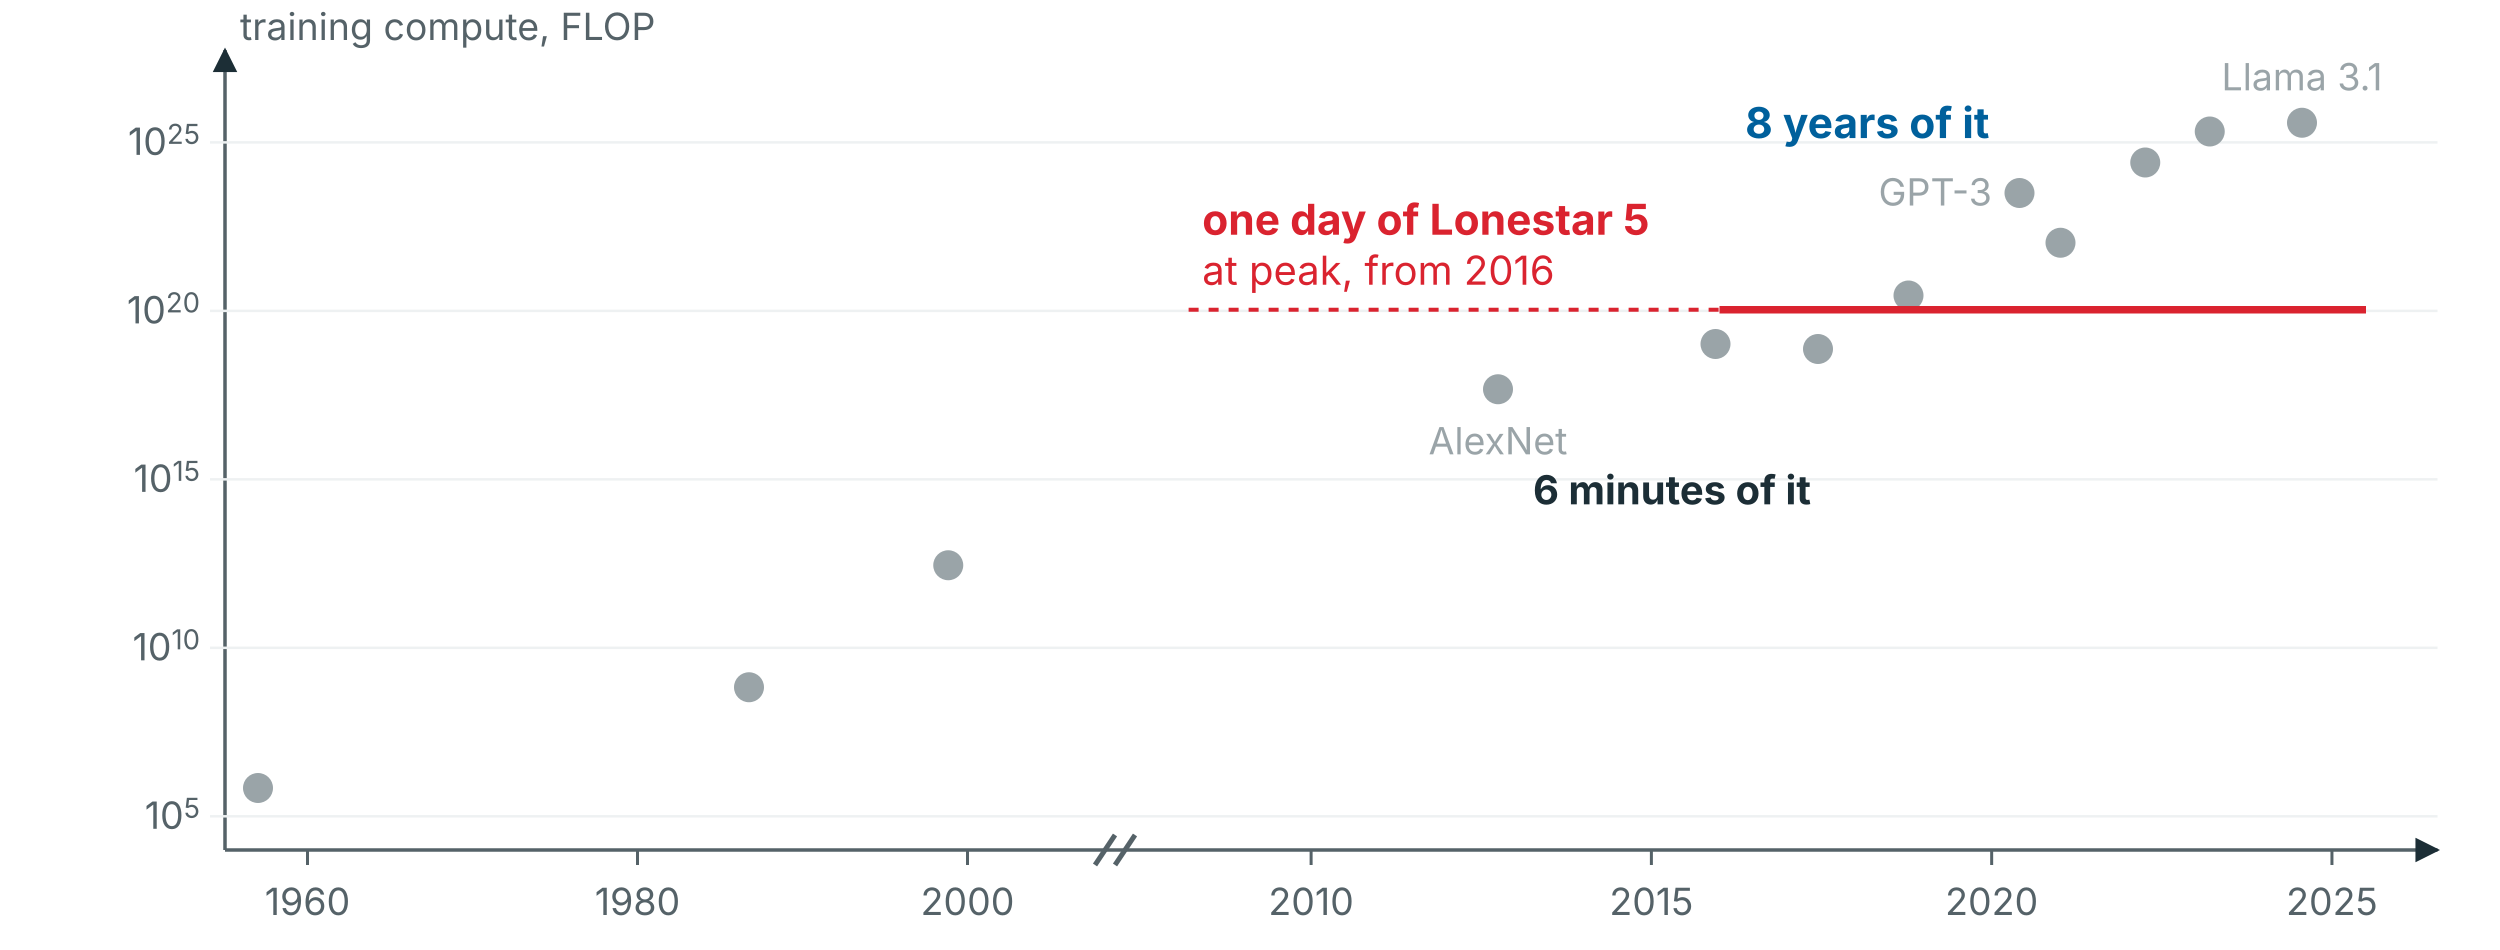
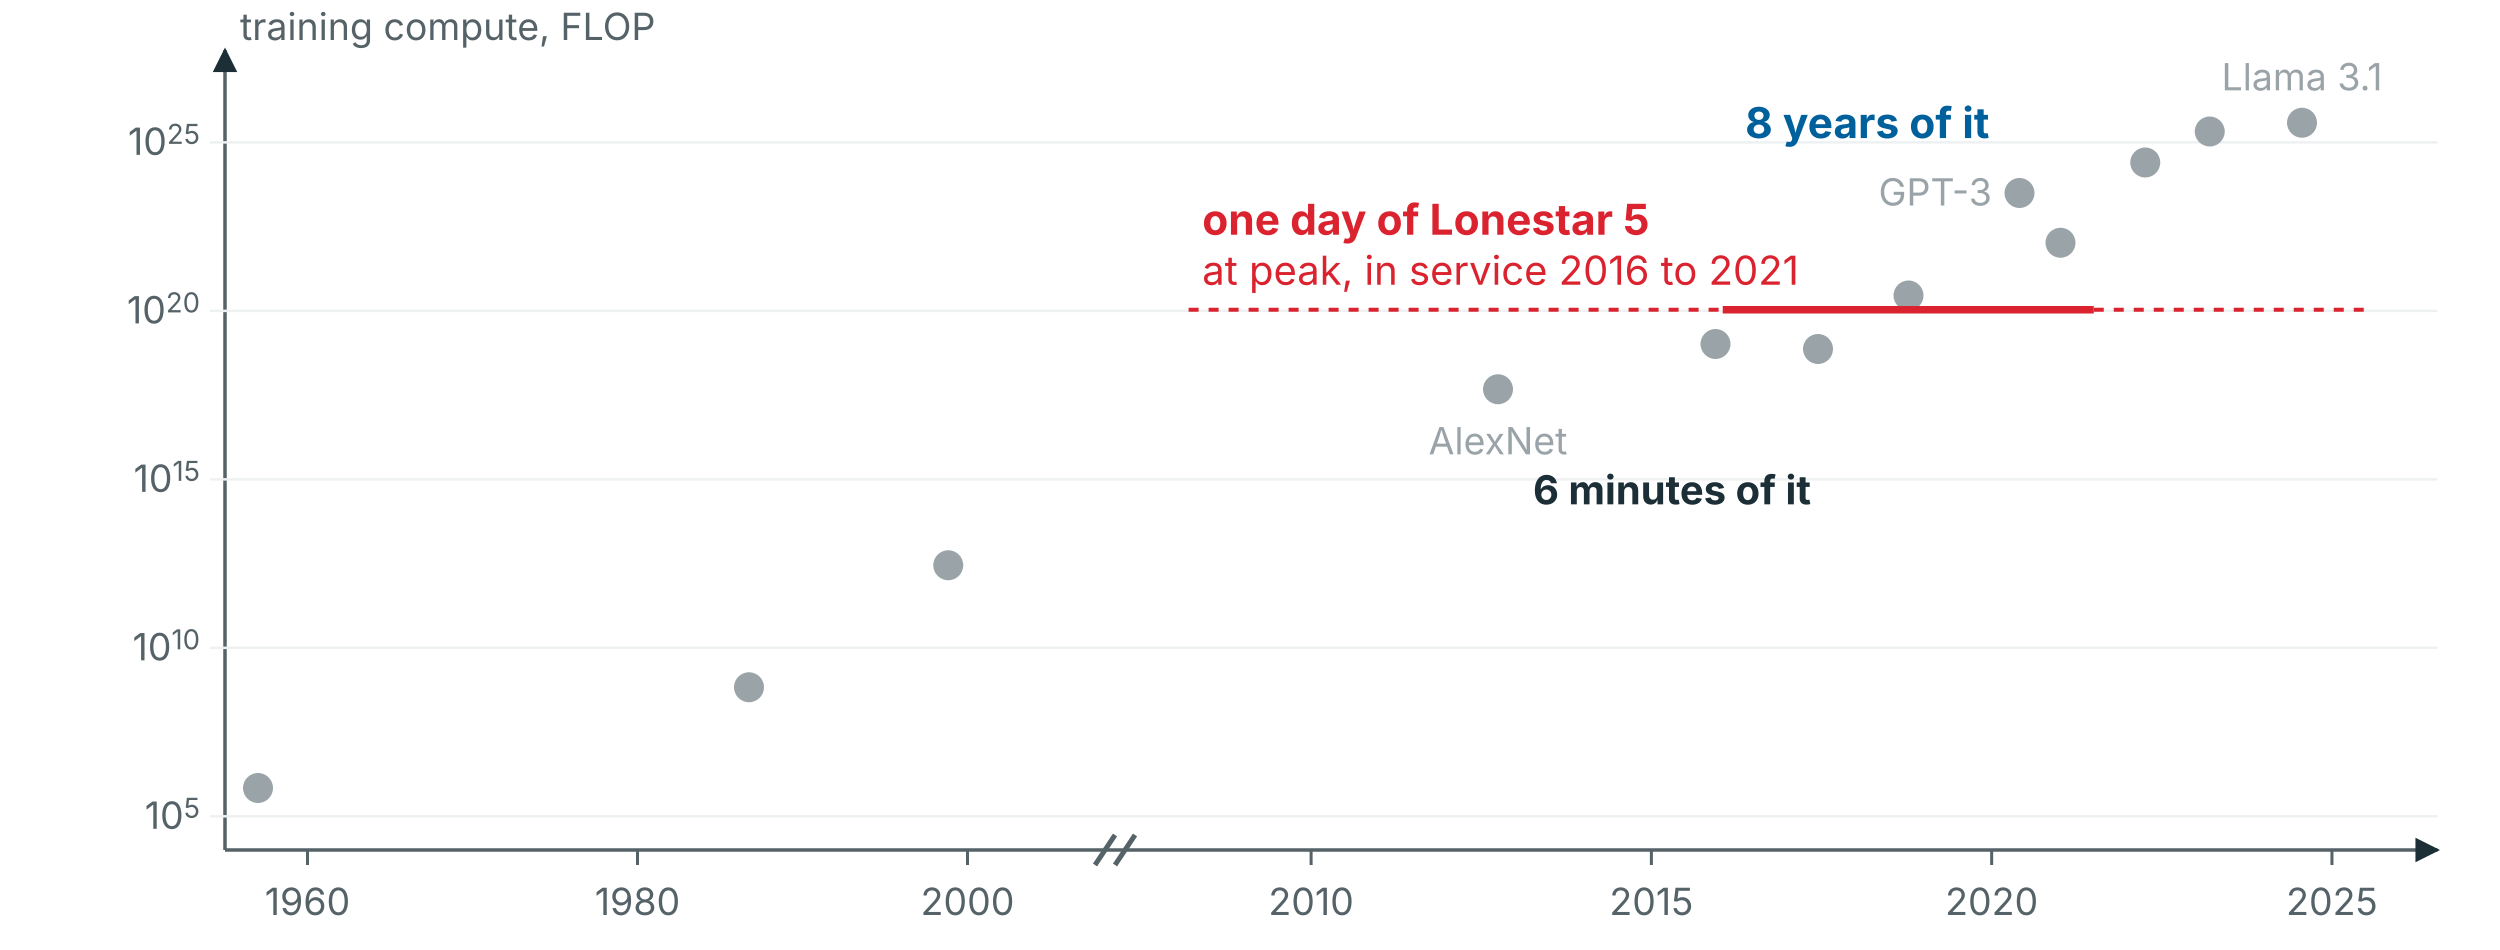
<svg xmlns="http://www.w3.org/2000/svg" viewBox="0 0 1000 380" font-family="Inter, Arimo, Helvetica, sans-serif">
  <defs>
    <marker id="ah" viewBox="0 0 10 10" refX="9" refY="5" markerWidth="7" markerHeight="7" orient="auto-start-reverse">
      <path d="M0,0 L10,5 L0,10 z" fill="#1c2e36" />
    </marker>
    <marker id="ahA" viewBox="0 0 10 10" refX="9" refY="5" markerWidth="7" markerHeight="7" orient="auto-start-reverse">
      <path class="accent-fill" d="M0,0 L10,5 L0,10 z" fill="#00609c" />
    </marker>
  </defs>
  <g data-step="1">
    <line x1="90" y1="340" x2="975" y2="340" stroke="#556268" stroke-width="1.4" marker-end="url(#ah)" />
    <line x1="90" y1="340" x2="90" y2="20" stroke="#556268" stroke-width="1.4" marker-end="url(#ah)" />
    <path d="M438,346 L446,334 M446,346 L454,334" stroke="#556268" stroke-width="2" />
    <line x1="84" y1="326.522" x2="975" y2="326.522" stroke="#eef1f2" stroke-width="1" />
    <text x="80" y="331.522" font-size="15" font-weight="normal" text-anchor="end" fill="#556268">10<tspan baseline-shift="super" font-size="11">5</tspan>
    </text>
    <line x1="84" y1="259.13" x2="975" y2="259.13" stroke="#eef1f2" stroke-width="1" />
    <text x="80" y="264.13" font-size="15" font-weight="normal" text-anchor="end" fill="#556268">10<tspan baseline-shift="super" font-size="11">10</tspan>
    </text>
    <line x1="84" y1="191.739" x2="975" y2="191.739" stroke="#eef1f2" stroke-width="1" />
    <text x="80" y="196.739" font-size="15" font-weight="normal" text-anchor="end" fill="#556268">10<tspan baseline-shift="super" font-size="11">15</tspan>
    </text>
    <line x1="84" y1="124.348" x2="975" y2="124.348" stroke="#eef1f2" stroke-width="1" />
    <text x="80" y="129.348" font-size="15" font-weight="normal" text-anchor="end" fill="#556268">10<tspan baseline-shift="super" font-size="11">20</tspan>
    </text>
    <line x1="84" y1="56.957" x2="975" y2="56.957" stroke="#eef1f2" stroke-width="1" />
    <text x="80" y="61.957" font-size="15" font-weight="normal" text-anchor="end" fill="#556268">10<tspan baseline-shift="super" font-size="11">25</tspan>
    </text>
    <line x1="123.0" y1="340" x2="123.0" y2="346" stroke="#556268" stroke-width="1.2" />
    <text x="123.0" y="366" font-size="15" font-weight="normal" text-anchor="middle" fill="#556268">1960</text>
    <line x1="255.0" y1="340" x2="255.0" y2="346" stroke="#556268" stroke-width="1.2" />
    <text x="255.0" y="366" font-size="15" font-weight="normal" text-anchor="middle" fill="#556268">1980</text>
    <line x1="387.0" y1="340" x2="387.0" y2="346" stroke="#556268" stroke-width="1.2" />
    <text x="387.0" y="366" font-size="15" font-weight="normal" text-anchor="middle" fill="#556268">2000</text>
    <line x1="524.444" y1="340" x2="524.444" y2="346" stroke="#556268" stroke-width="1.2" />
    <text x="524.444" y="366" font-size="15" font-weight="normal" text-anchor="middle" fill="#556268">2010</text>
    <line x1="660.556" y1="340" x2="660.556" y2="346" stroke="#556268" stroke-width="1.2" />
    <text x="660.556" y="366" font-size="15" font-weight="normal" text-anchor="middle" fill="#556268">2015</text>
    <line x1="796.667" y1="340" x2="796.667" y2="346" stroke="#556268" stroke-width="1.2" />
    <text x="796.667" y="366" font-size="15" font-weight="normal" text-anchor="middle" fill="#556268">2020</text>
    <line x1="932.778" y1="340" x2="932.778" y2="346" stroke="#556268" stroke-width="1.2" />
    <text x="932.778" y="366" font-size="15" font-weight="normal" text-anchor="middle" fill="#556268">2025</text>
    <text x="96" y="16" font-size="15" font-weight="normal" text-anchor="start" fill="#556268">training compute, FLOP</text>
    <circle cx="103.2" cy="315.2" r="6" fill="#9aa4a8" />
    <circle cx="299.6" cy="274.9" r="6" fill="#9aa4a8" />
    <circle cx="379.3" cy="226.1" r="6" fill="#9aa4a8" />
    <circle cx="599.2" cy="155.7" r="6" fill="#9aa4a8" />
    <text x="599.2" y="181.724" font-size="15" font-weight="normal" text-anchor="middle" fill="#9aa4a8">AlexNet</text>
    <circle cx="686.2" cy="137.6" r="6" fill="#9aa4a8" />
    <circle cx="727.2" cy="139.6" r="6" fill="#9aa4a8" />
    <circle cx="763.4" cy="118.2" r="6" fill="#9aa4a8" />
    <circle cx="807.8" cy="77.2" r="6" fill="#9aa4a8" />
    <text x="796.754" y="82.215" font-size="15" font-weight="normal" text-anchor="end" fill="#9aa4a8">GPT-3</text>
    <circle cx="824.2" cy="97.1" r="6" fill="#9aa4a8" />
    <circle cx="858.1" cy="65.0" r="6" fill="#9aa4a8" />
    <circle cx="883.9" cy="52.6" r="6" fill="#9aa4a8" />
    <circle cx="920.8" cy="49.1" r="6" fill="#9aa4a8" />
    <text x="920.807" y="36.142" font-size="15" font-weight="normal" text-anchor="middle" fill="#9aa4a8">Llama 3.1</text>
  </g>
  <g data-step="2">
-     <line x1="687.8" y1="123.9" x2="946.4" y2="123.9" stroke="#da232f" stroke-width="3" />
+     <line x1="689.1" y1="123.9" x2="837.5" y2="123.9" stroke="#da232f" stroke-width="3" />
    <line x1="475.444" y1="123.897" x2="687.778" y2="123.897" stroke="#da232f" stroke-width="1.6" stroke-dasharray="4 4" />
    <text x="480.889" y="93.897" font-size="17" font-weight="bold" text-anchor="start" fill="#da232f">one day of Lonestar 5</text>
-     <text x="480.889" y="113.897" font-size="16" font-weight="normal" text-anchor="start" fill="#da232f">at peak, from 2016</text>
+     <text x="480.889" y="113.897" font-size="16" font-weight="normal" text-anchor="start" fill="#da232f">at peak, in service 2016 to 2021</text>
+     <line x1="837.5" y1="123.897" x2="946.389" y2="123.897" stroke="#da232f" stroke-width="1.6" stroke-dasharray="4 4" />
  </g>
  <g data-step="3">
    <text x="613.2" y="201.724" font-size="16" font-weight="bold" text-anchor="start" fill="#1c2e36">6 minutes of it</text>
    <text class="accent-fill" x="795.754" y="55.215" font-size="17" font-weight="bold" text-anchor="end" fill="#00609c">8 years of it</text>
  </g>
</svg>
